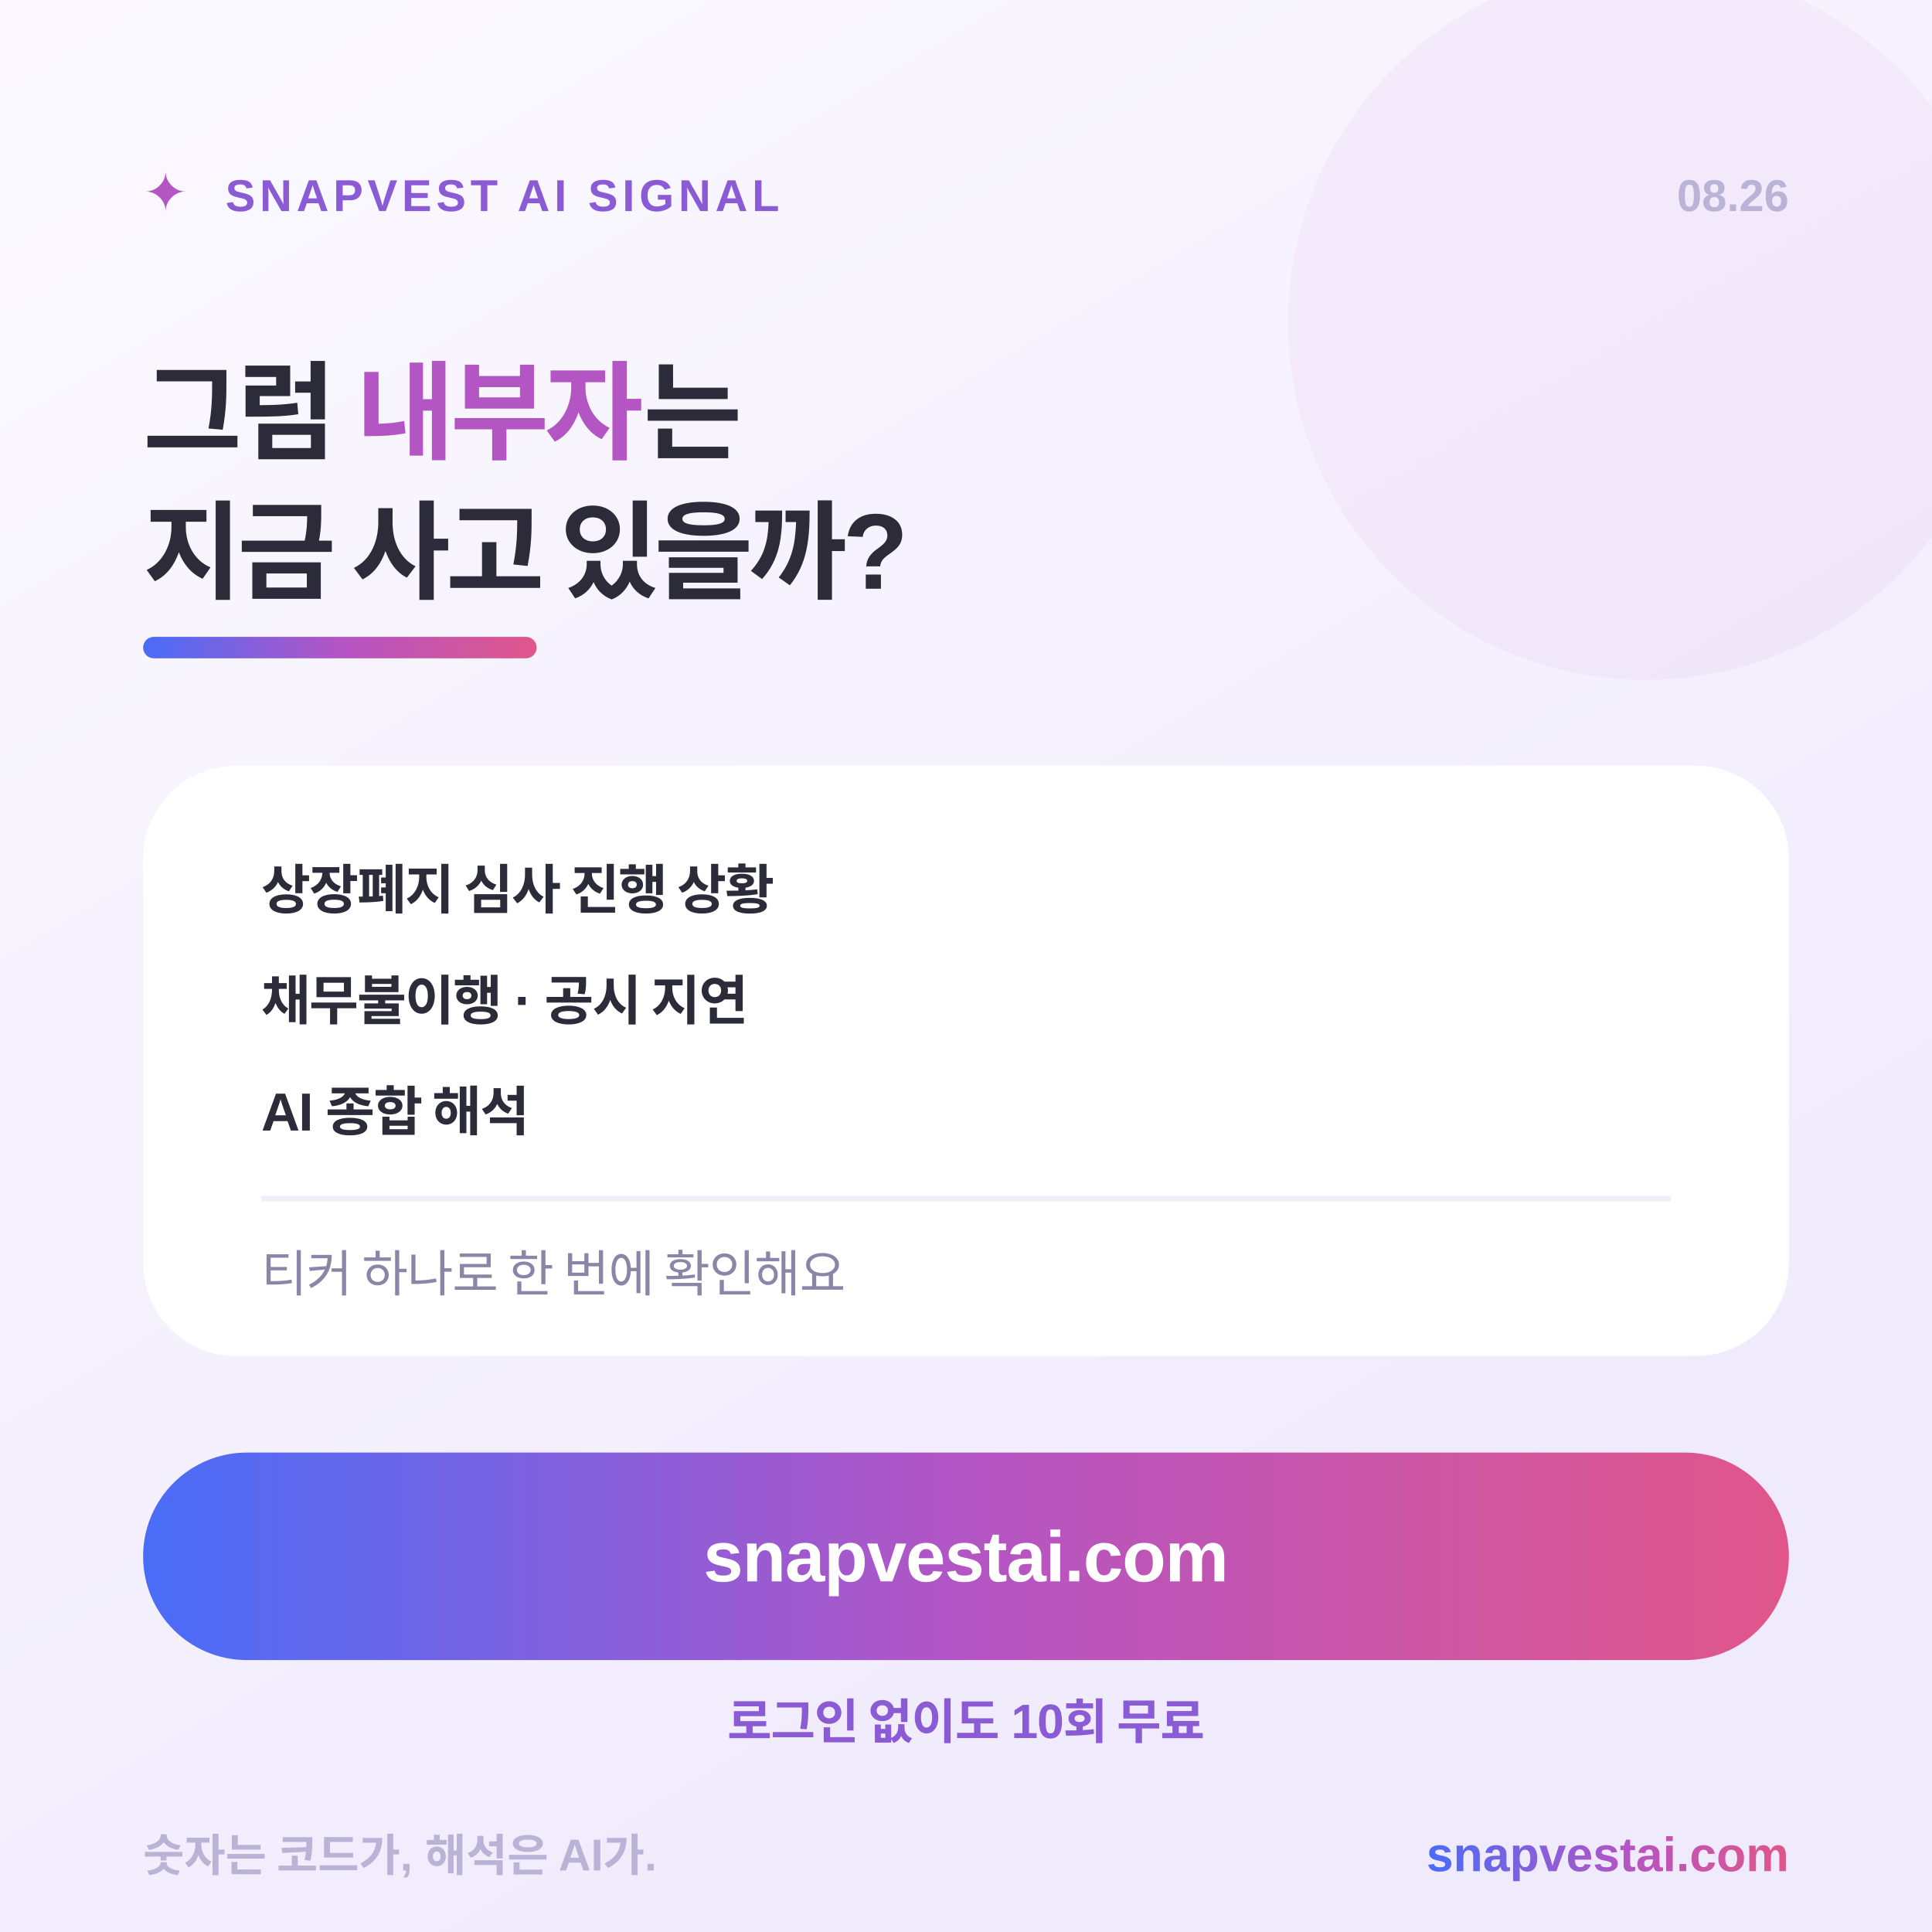
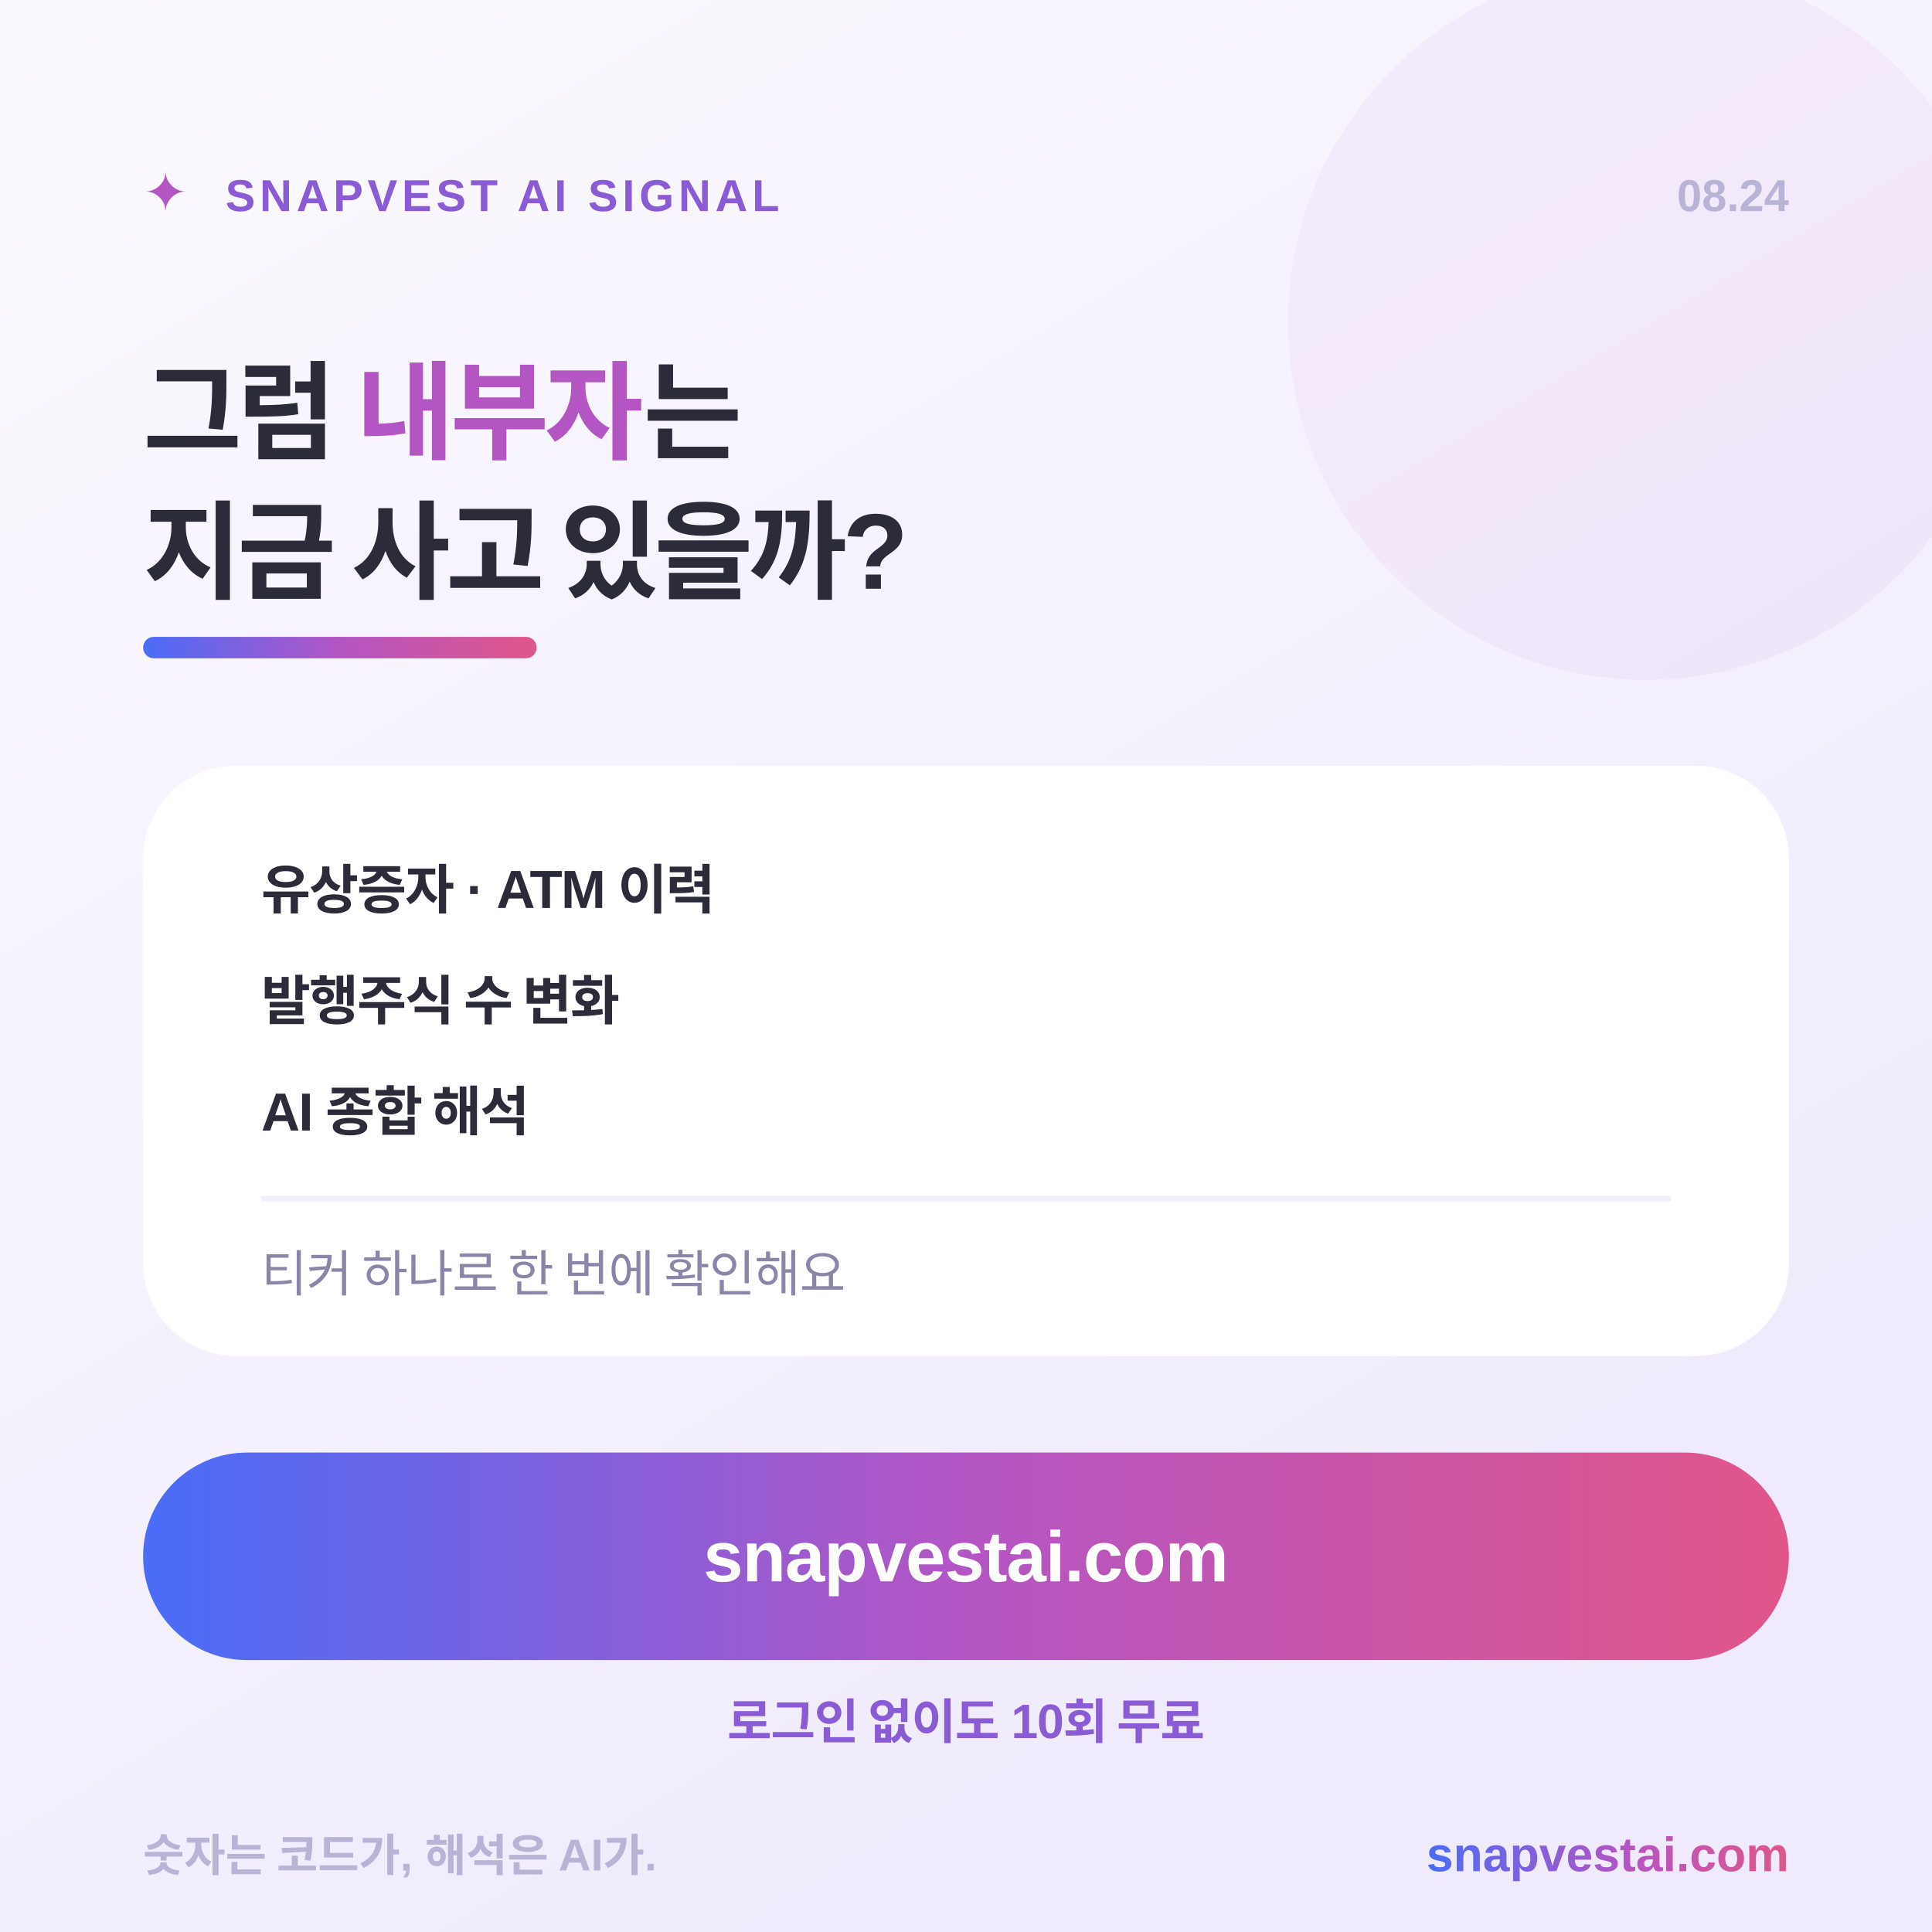
<svg xmlns="http://www.w3.org/2000/svg" width="1080" height="1080" viewBox="0 0 1080 1080" role="img">
  <defs>
    <linearGradient id="bg" x1="0" y1="0" x2="0.6" y2="1">
      <stop offset="0" stop-color="#FBF9FF" />
      <stop offset="1" stop-color="#EFEAFC" />
    </linearGradient>
    <linearGradient id="line" x1="0" y1="0" x2="1" y2="0">
      <stop offset="0" stop-color="#4A6CF7" />
      <stop offset="0.5" stop-color="#B455C4" />
      <stop offset="1" stop-color="#E0568A" />
    </linearGradient>
    <linearGradient id="dom" x1="0" y1="0" x2="1" y2="0">
      <stop offset="0" stop-color="#4A6CF7" />
      <stop offset="0.55" stop-color="#B455C4" />
      <stop offset="1" stop-color="#E0568A" />
    </linearGradient>
  </defs>
  <rect width="1080" height="1080" fill="url(#bg)" />
  <circle cx="920" cy="180" r="200" fill="#B455C4" opacity="0.06" />
  <g font-family="Pretendard, Poppins, Arial, sans-serif">
    <text x="80" y="118" font-size="30" fill="#B455C4">✦</text>
    <text x="126" y="118" font-size="25" font-weight="700" letter-spacing="2.5" fill="#8B5BD6">SNAPVEST AI SIGNAL</text>
-     <text x="1000" y="118" text-anchor="end" font-size="25" font-weight="600" fill="#B9B3D6">08.26</text>
+     <text x="1000" y="118" text-anchor="end" font-size="25" font-weight="600" fill="#B9B3D6">08.24</text>
    <text x="80" y="252" font-size="60" font-weight="700" letter-spacing="-2.5" fill="#2B2B3A">그럼 <tspan fill="#B455C4">내부자</tspan>는</text>
    <text x="80" y="330" font-size="60" font-weight="700" letter-spacing="-2.5" fill="#2B2B3A">지금 사고 있을까?</text>
    <rect x="80" y="356" width="220" height="12" rx="6" fill="url(#line)" />
    <rect x="80" y="428" width="920" height="330" rx="52" fill="#FFFFFF" />
-     <text x="146" y="508" font-size="30" font-weight="700" letter-spacing="-0.8" fill="#2B2B3A">상장폐지 심사 진행 상황</text>
-     <text x="146" y="570" font-size="30" font-weight="700" letter-spacing="-0.8" fill="#2B2B3A">채무불이행 · 공시 지연</text>
+     <text x="146" y="508" font-size="30" font-weight="700" letter-spacing="-0.8" fill="#2B2B3A">유상증자 · ATM 이력</text>
+     <text x="146" y="570" font-size="30" font-weight="700" letter-spacing="-0.8" fill="#2B2B3A">발행주식 수 변화</text>
    <text x="146" y="632" font-size="30" font-weight="700" letter-spacing="-0.8" fill="#2B2B3A">AI 종합 해석</text>
    <line x1="146" y1="670" x2="934" y2="670" stroke="#F1EDFA" stroke-width="3" />
    <text x="146" y="722" font-size="28" font-weight="500" letter-spacing="-0.5" fill="#8B85A8">티커 하나로 한 번에 확인해요</text>
    <rect x="80" y="812" width="920" height="116" rx="58" fill="url(#line)" />
    <text x="540" y="884" text-anchor="middle" font-size="40" font-weight="700" letter-spacing="-0.5" fill="#FFFFFF">snapvestai.com</text>
    <text x="540" y="972" text-anchor="middle" font-size="27" font-weight="600" letter-spacing="-0.5" fill="#8B5BD6">로그인 없이도 10회 무료</text>
    <text x="80" y="1046" font-size="25" font-weight="600" fill="#B9B3D6">숫자는 코드가, 해석은 AI가.</text>
    <text x="1000" y="1046" text-anchor="end" font-size="27" font-weight="700" fill="url(#dom)">snapvestai.com</text>
  </g>
</svg>
